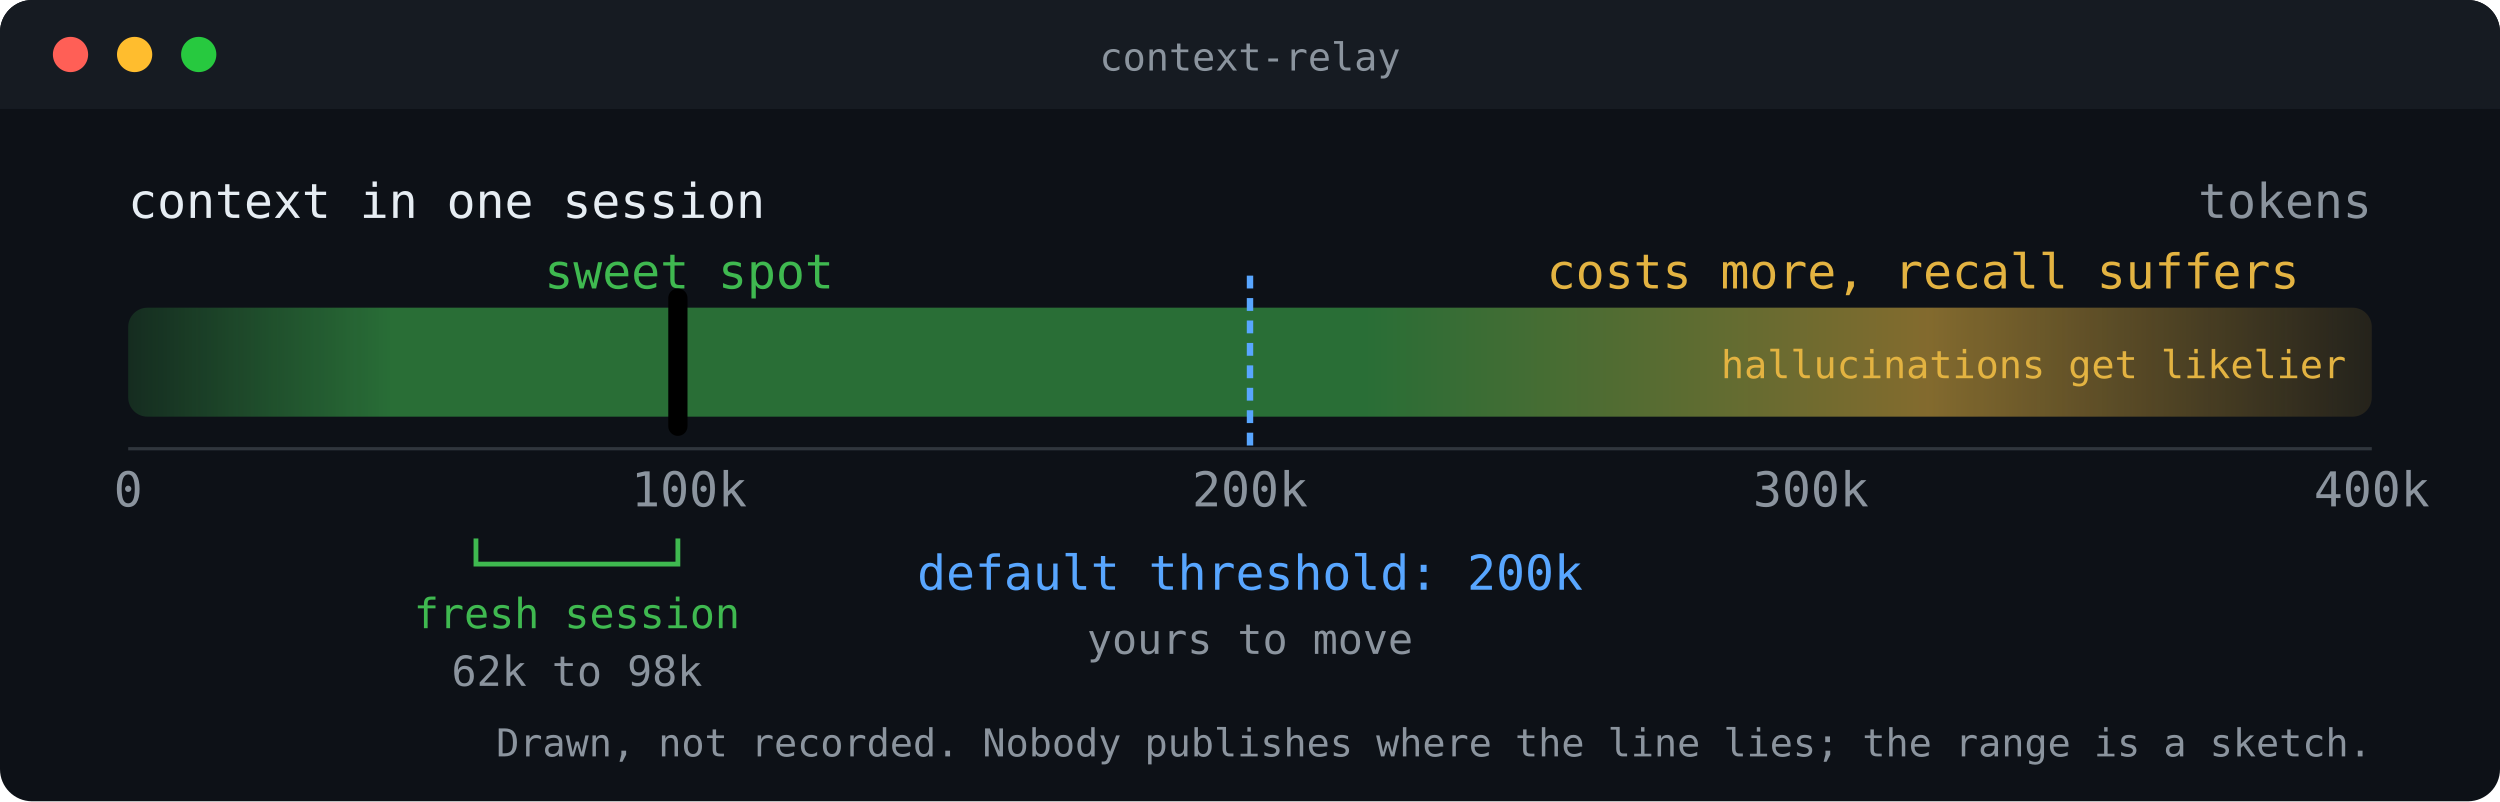
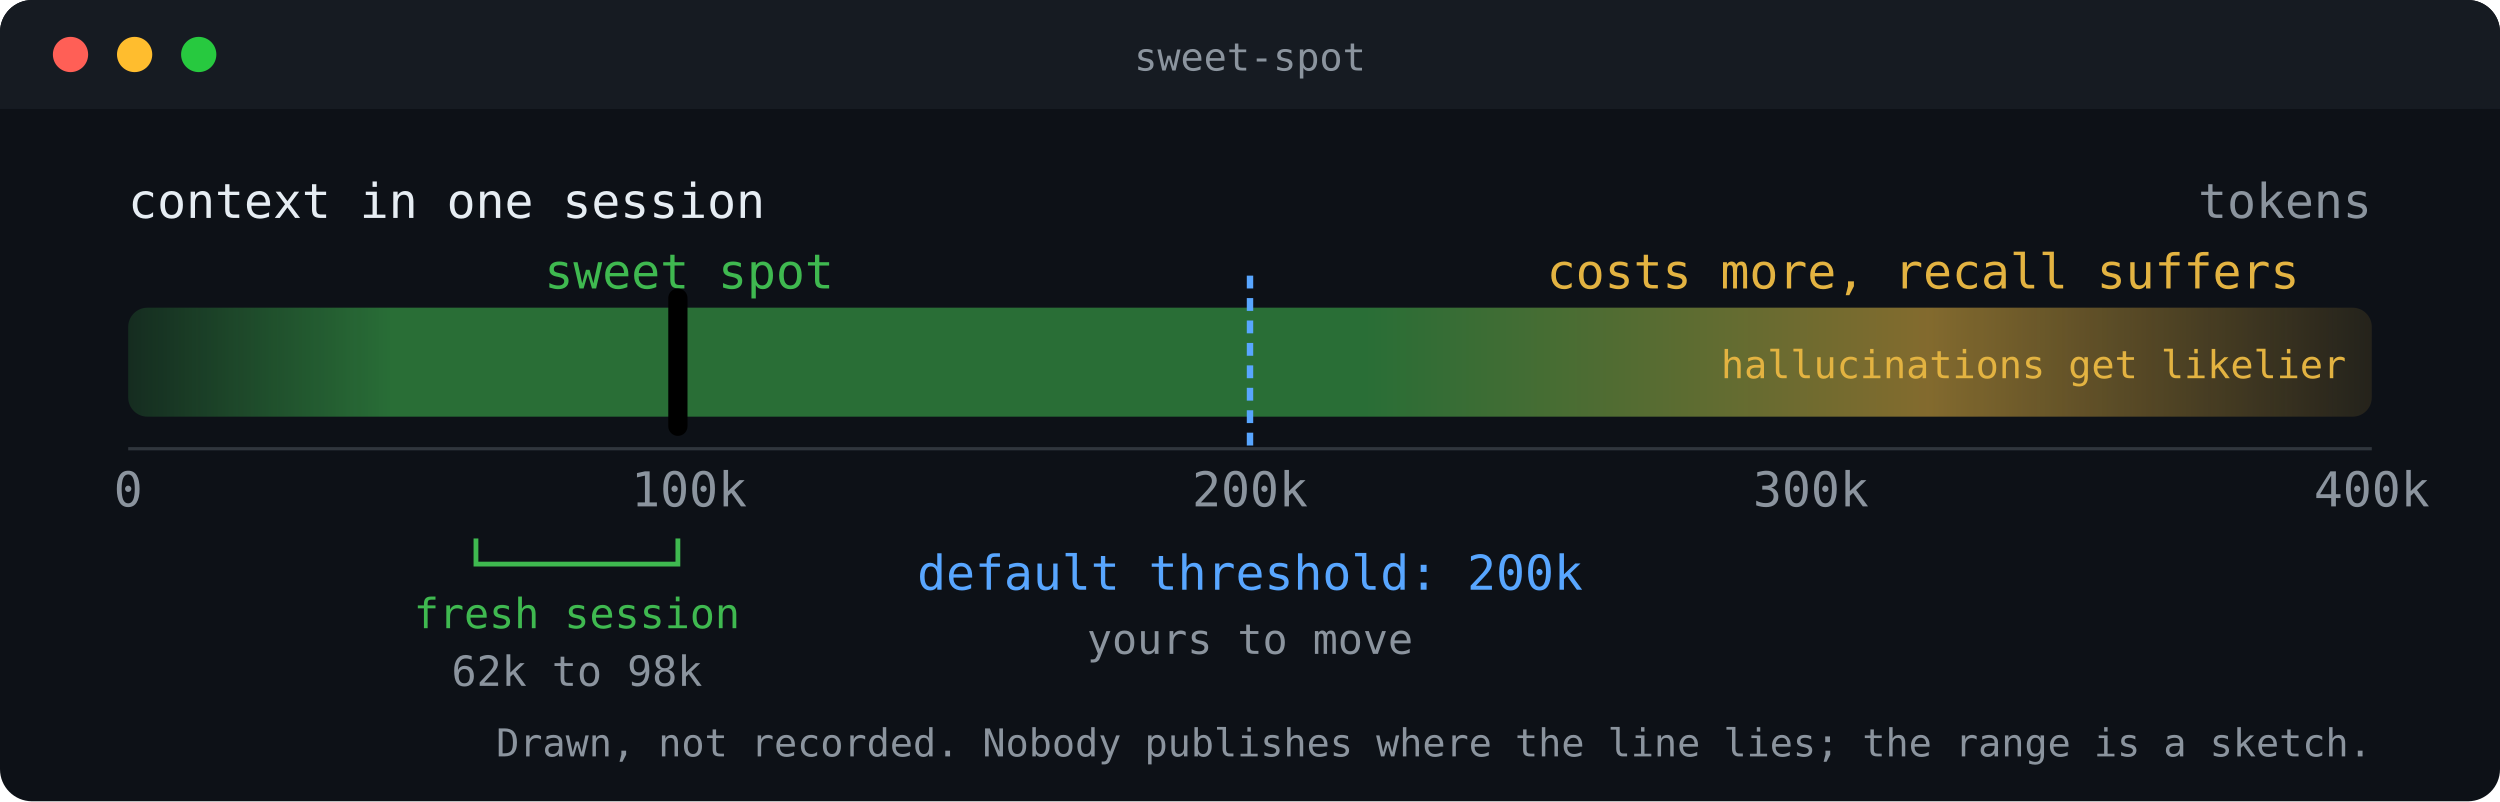
<svg xmlns="http://www.w3.org/2000/svg" width="780" height="250" viewBox="0 0 780 250" role="img" aria-labelledby="t d">
  <style>
    text { font-family: ui-monospace, SFMono-Regular, Menlo, Consolas, monospace; font-size: 15px; }
    .dim { fill: #8b949e; } .fg { fill: #e6edf3; } .y { fill: #e3b341; } .g { fill: #3fb950; } .b { fill: #58a6ff; }
    .mk { animation: mk 12s linear infinite both; }
    .mkc { animation: mkc 12s linear infinite both; }
    @keyframes mk { 0% { transform: translateX(0) } 62% { transform: translateX(196px) } 70% { transform: translateX(196px) } 71% { transform: translateX(-31.5px) } 100% { transform: translateX(-31.5px) } }
    @keyframes mkc { 0% { fill: #3fb950 } 45% { fill: #3fb950 } 62% { fill: #e3b341 } 70% { fill: #e3b341 } 71% { fill: #3fb950 } 100% { fill: #3fb950 } }
    .fresh { animation: fresh 12s linear infinite both; }
    @keyframes fresh { 0% { opacity: 0 } 70% { opacity: 0 } 74% { opacity: 1 } 96% { opacity: 1 } 100% { opacity: 0 } }
  </style>
  <defs>
    <linearGradient id="zone" x1="0" y1="0" x2="1" y2="0">
      <stop offset="0" stop-color="#3fb950" stop-opacity="0.15" />
      <stop offset="0.12" stop-color="#3fb950" stop-opacity="0.55" />
      <stop offset="0.55" stop-color="#3fb950" stop-opacity="0.55" />
      <stop offset="0.80" stop-color="#e3b341" stop-opacity="0.55" />
      <stop offset="1" stop-color="#e3b341" stop-opacity="0.10" />
    </linearGradient>
  </defs>
  <rect width="780" height="250" rx="10" fill="#0d1117" />
  <rect width="780" height="34" rx="10" fill="#161b22" />
  <rect y="24" width="780" height="10" fill="#161b22" />
  <circle cx="22" cy="17" r="5.5" fill="#ff5f56" />
  <circle cx="42" cy="17" r="5.5" fill="#ffbd2e" />
  <circle cx="62" cy="17" r="5.5" fill="#27c93f" />
-   <text x="390" y="22" text-anchor="middle" class="dim" style="font-size:12px">context-relay</text>
+   <text x="390" y="22" text-anchor="middle" class="dim" style="font-size:12px">sweet-spot</text>
  <text x="40" y="68" class="fg">context in one session</text>
  <text x="740" y="68" text-anchor="end" class="dim">tokens</text>
  <rect x="40" y="96" width="700" height="34" rx="6" fill="url(#zone)" />
  <line x1="40" y1="140" x2="740" y2="140" stroke="#30363d" />
  <g class="dim" text-anchor="middle" style="font-size:12px">
    <text x="40" y="158">0</text>
    <text x="215" y="158">100k</text>
    <text x="390" y="158">200k</text>
    <text x="565" y="158">300k</text>
    <text x="740" y="158">400k</text>
  </g>
  <text x="215" y="90" text-anchor="middle" class="g">sweet spot</text>
  <text x="600" y="90" text-anchor="middle" class="y">costs more, recall suffers</text>
  <text x="732" y="118" text-anchor="end" class="y" style="font-size:12px">hallucinations get likelier</text>
  <line x1="390" y1="86" x2="390" y2="140" stroke="#58a6ff" stroke-width="2" stroke-dasharray="4 3" />
  <text x="390" y="184" text-anchor="middle" class="b">default threshold: 200k</text>
  <text x="390" y="204" text-anchor="middle" class="dim" style="font-size:13px">yours to move</text>
  <g class="fresh">
    <path d="M148.5 168 v8 h63 v-8" fill="none" stroke="#3fb950" stroke-width="1.5" />
    <text x="180" y="196" text-anchor="middle" class="g" style="font-size:13px">fresh session</text>
    <text x="180" y="214" text-anchor="middle" class="dim" style="font-size:13px">62k to 98k</text>
  </g>
  <g class="mk">
    <rect class="mkc" x="208.5" y="90" width="6" height="46" rx="3" />
  </g>
  <text x="740" y="236" text-anchor="end" class="dim" style="font-size:12px">Drawn, not recorded. Nobody publishes where the line lies; the range is a sketch.</text>
</svg>
